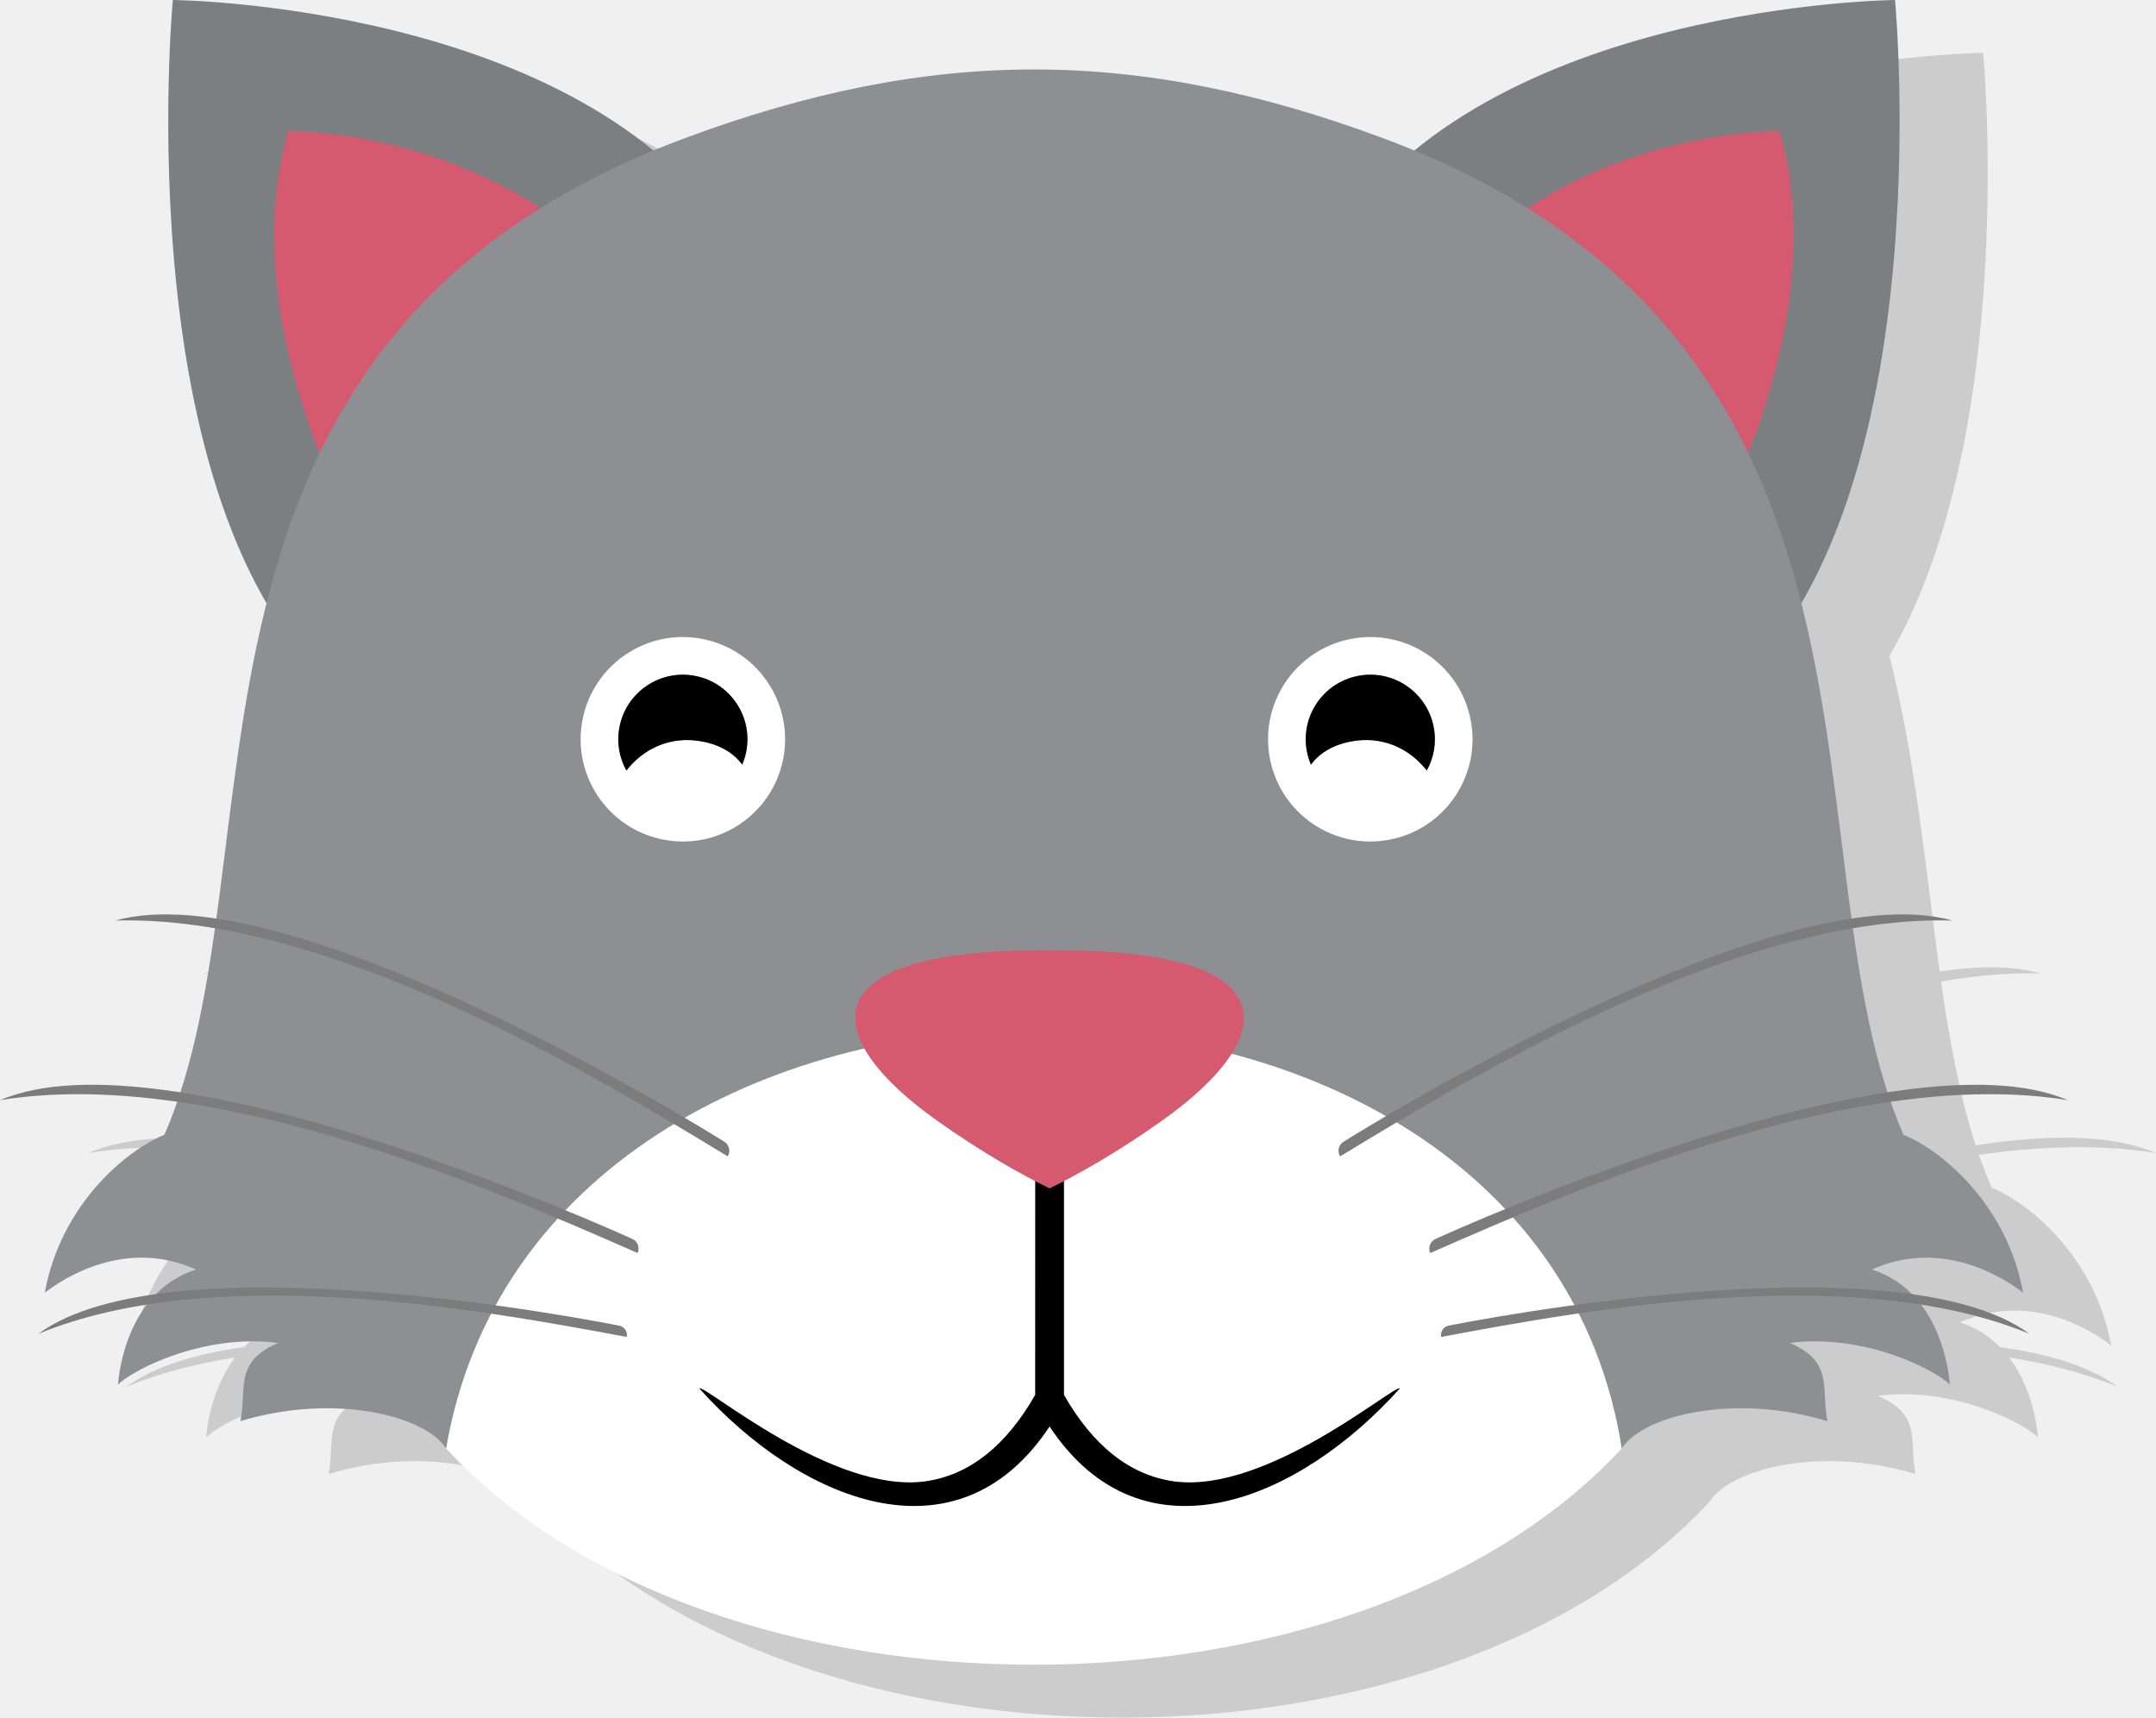
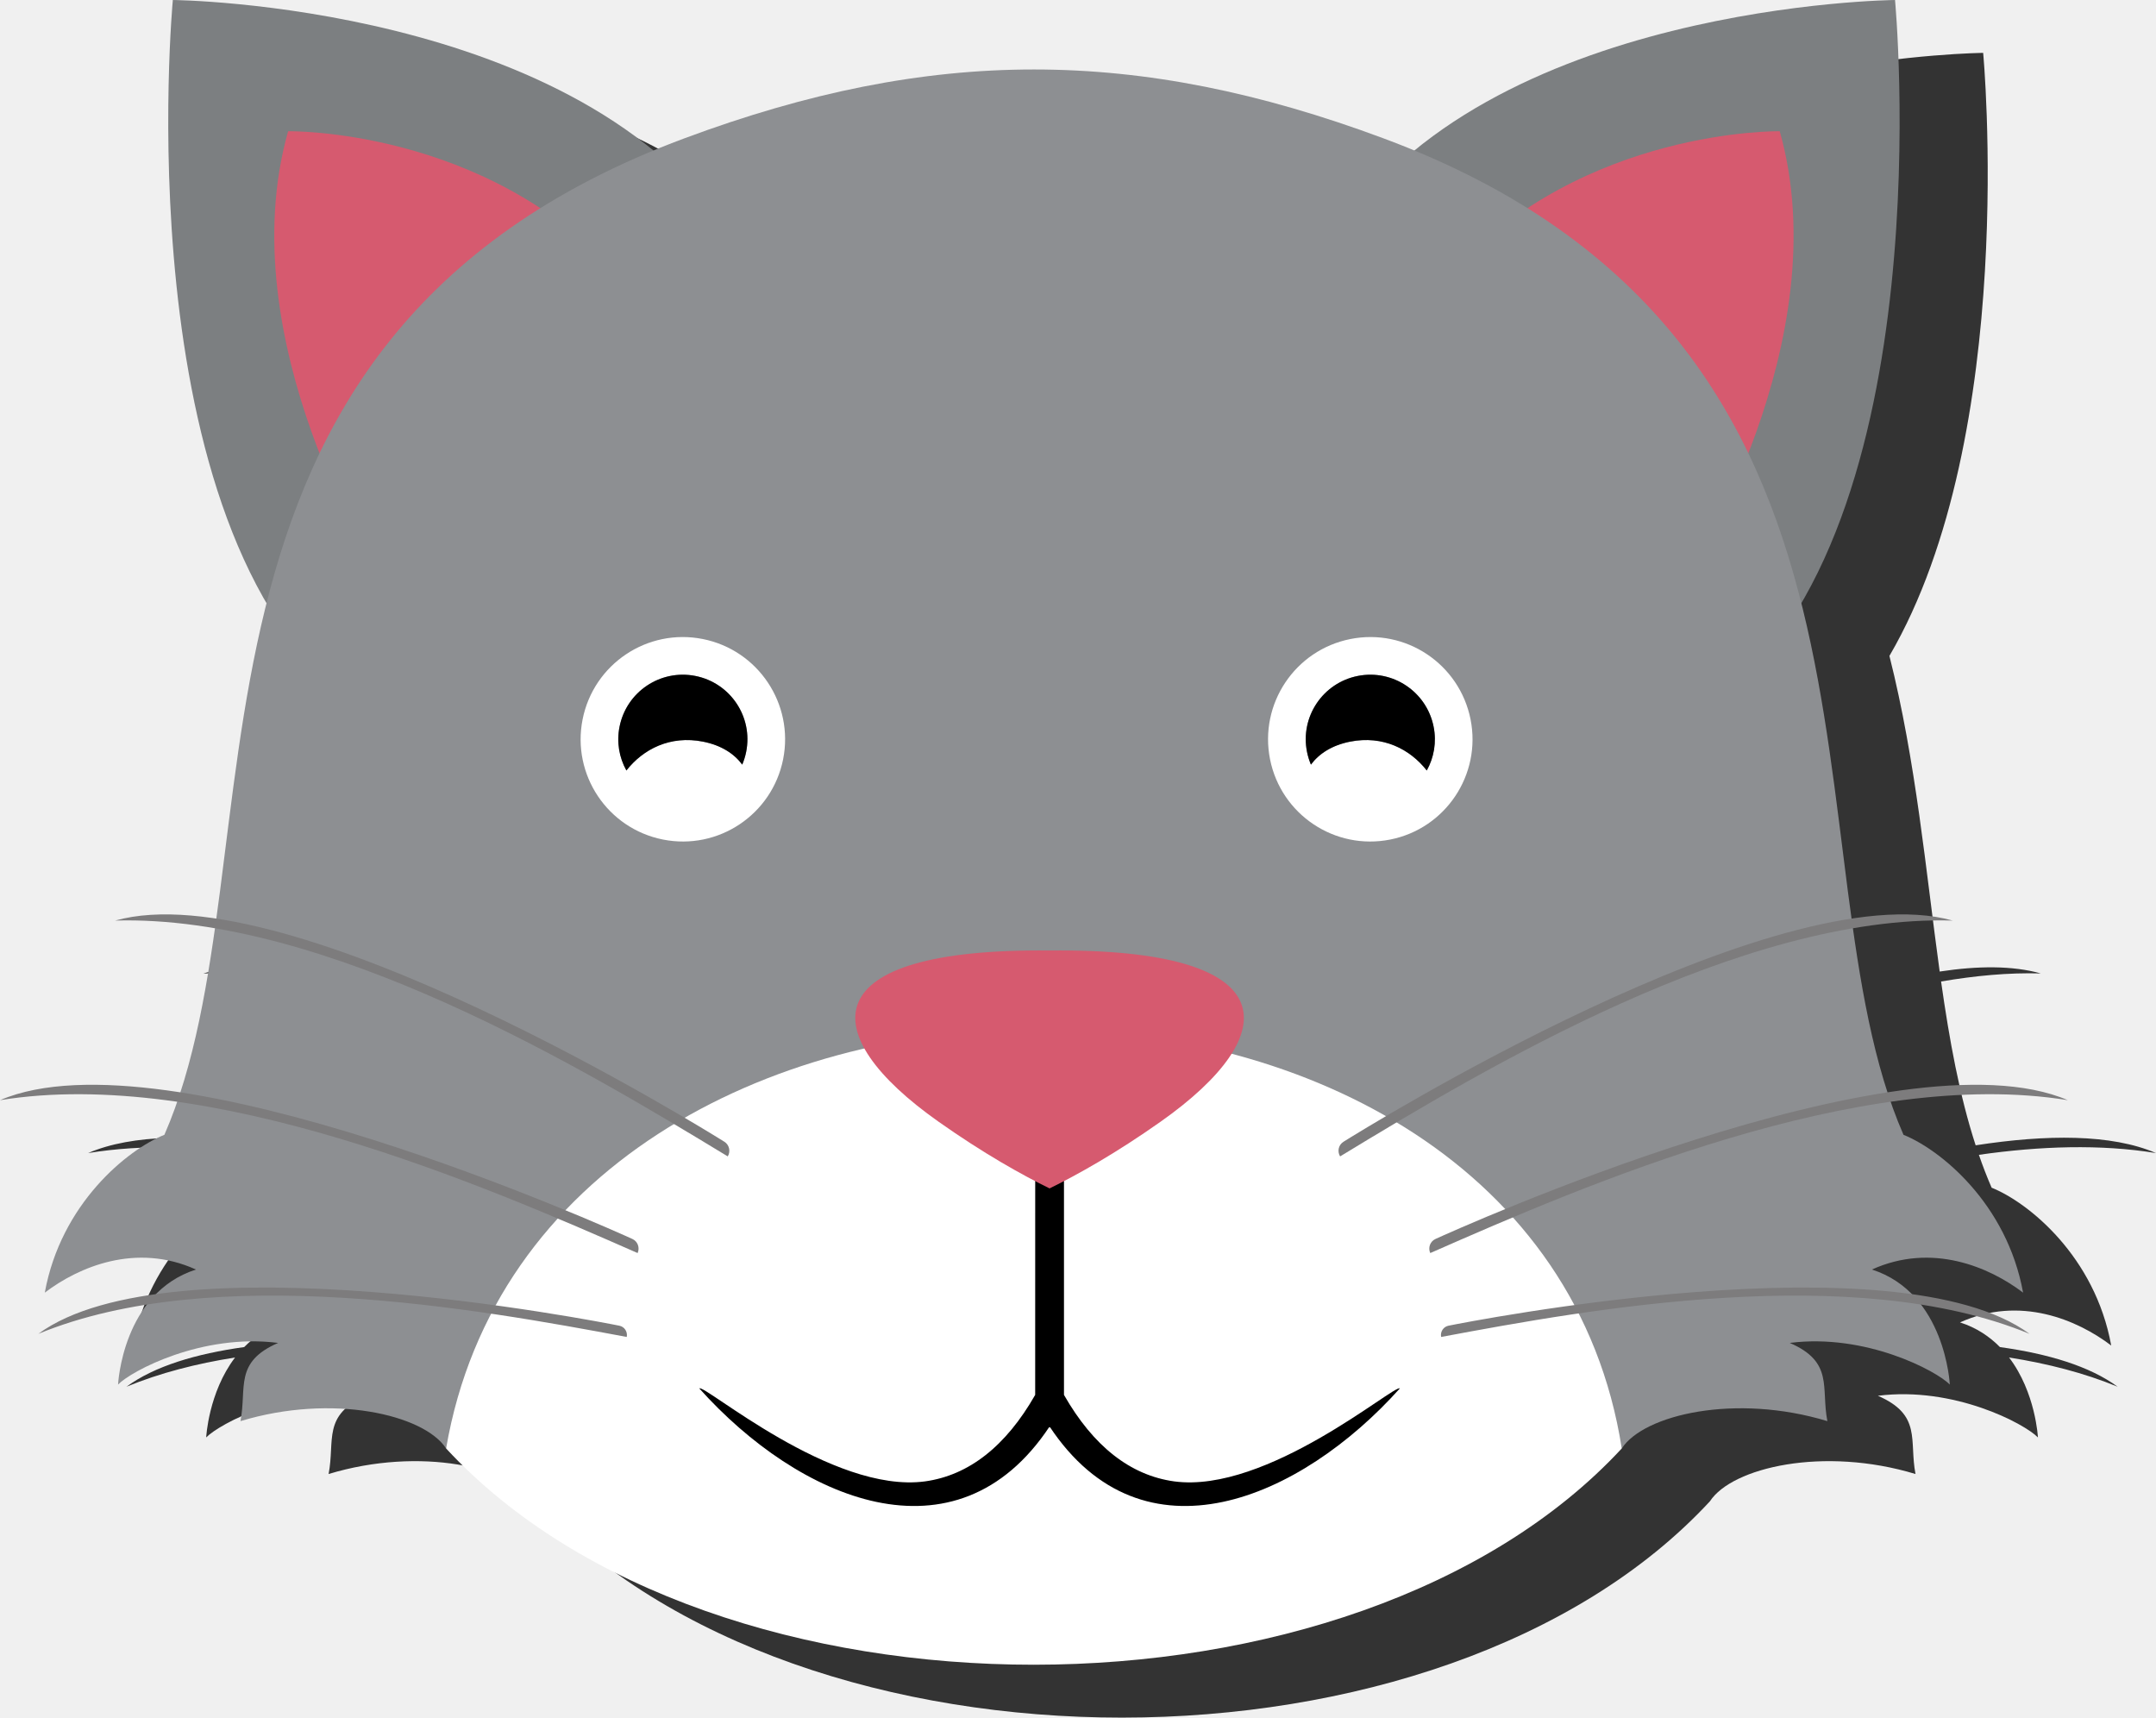
<svg xmlns="http://www.w3.org/2000/svg" width="43.151mm" height="34.375mm" viewBox="0 0 152.896 121.802" id="svg5344" version="1.1">
  <defs id="defs5346" />
  <g id="layer1" transform="translate(159.7777,-482.5322)">
-     <g transform="translate(-910.9311,163.4876)" style="display:inline" id="g5061">
-       <g style="fill:#cccccc" transform="matrix(1.25,0,0,-1.25,769.9634,400.9369)" id="g74">
-         <path d="m 0,0 c -0.222,-0.639 -0.46,-1.263 -0.723,-1.865 -2.097,-0.843 -5.868,-3.902 -6.785,-8.954 1.917,1.459 5.178,2.852 8.577,1.312 -0.944,-0.303 -1.679,-0.807 -2.264,-1.399 -2.73,-0.381 -5.086,-1.08 -6.678,-2.25 1.898,0.782 3.979,1.315 6.16,1.658 -1.512,-1.985 -1.638,-4.535 -1.638,-4.535 0.754,0.777 4.764,2.912 9.081,2.363 -2.51,-1.088 -1.766,-2.532 -2.136,-4.438 5.211,1.58 10.411,0.377 11.667,-1.55 15.135,-16.378 51.563,-16.341 66.699,0 1.257,1.927 6.457,3.13 11.665,1.55 -0.369,1.906 0.378,3.35 -2.134,4.438 4.317,0.549 8.326,-1.586 9.08,-2.363 0,0 -0.126,2.55 -1.637,4.535 2.18,-0.343 4.261,-0.876 6.159,-1.658 -1.591,1.169 -3.948,1.869 -6.677,2.249 -0.585,0.593 -1.32,1.097 -2.265,1.4 3.401,1.54 6.659,0.147 8.578,-1.312 -0.917,5.052 -4.687,8.111 -6.785,8.954 -0.262,0.602 -0.502,1.226 -0.723,1.865 3.481,0.498 6.898,0.612 10.048,0.1 -2.537,1.088 -6.204,1.062 -10.231,0.44 -0.917,2.818 -1.488,5.963 -1.962,9.293 1.925,0.328 3.824,0.509 5.659,0.457 -1.605,0.449 -3.571,0.438 -5.738,0.107 -0.786,5.689 -1.334,11.887 -2.851,17.907 7.355,12.6 5.318,34.21 5.318,34.21 0,0 -17.017,-0.155 -27.262,-8.544 -0.572,0.238 -1.154,0.47 -1.757,0.695 -14.001,5.21 -25.67,5.21 -39.67,0 -0.602,-0.225 -1.184,-0.458 -1.757,-0.695 -10.245,8.388 -27.261,8.544 -27.261,8.544 0,0 -2.038,-21.61 5.319,-34.21 C 3.559,22.284 3.011,16.085 2.224,10.397 0.058,10.728 -1.909,10.739 -3.515,10.29 -1.68,10.342 0.22,10.161 2.145,9.833 1.672,6.503 1.1,3.358 0.184,0.54 -3.845,1.162 -7.512,1.188 -10.048,0.1 -6.898,0.612 -3.481,0.498 0,0" style="fill:#cccccc;fill-opacity:1;fill-rule:evenodd;stroke:none" id="path76" />
+     <g id="g4214">
+       <g style="fill:#333333" transform="matrix(1.25,0,0,-1.25,-140.9677,564.4245)" id="g74">
+         <path d="m 0,0 c -0.222,-0.639 -0.46,-1.263 -0.723,-1.865 -2.097,-0.843 -5.868,-3.902 -6.785,-8.954 1.917,1.459 5.178,2.852 8.577,1.312 -0.944,-0.303 -1.679,-0.807 -2.264,-1.399 -2.73,-0.381 -5.086,-1.08 -6.678,-2.25 1.898,0.782 3.979,1.315 6.16,1.658 -1.512,-1.985 -1.638,-4.535 -1.638,-4.535 0.754,0.777 4.764,2.912 9.081,2.363 -2.51,-1.088 -1.766,-2.532 -2.136,-4.438 5.211,1.58 10.411,0.377 11.667,-1.55 15.135,-16.378 51.563,-16.341 66.699,0 1.257,1.927 6.457,3.13 11.665,1.55 -0.369,1.906 0.378,3.35 -2.134,4.438 4.317,0.549 8.326,-1.586 9.08,-2.363 0,0 -0.126,2.55 -1.637,4.535 2.18,-0.343 4.261,-0.876 6.159,-1.658 -1.591,1.169 -3.948,1.869 -6.677,2.249 -0.585,0.593 -1.32,1.097 -2.265,1.4 3.401,1.54 6.659,0.147 8.578,-1.312 -0.917,5.052 -4.687,8.111 -6.785,8.954 -0.262,0.602 -0.502,1.226 -0.723,1.865 3.481,0.498 6.898,0.612 10.048,0.1 -2.537,1.088 -6.204,1.062 -10.231,0.44 -0.917,2.818 -1.488,5.963 -1.962,9.293 1.925,0.328 3.824,0.509 5.659,0.457 -1.605,0.449 -3.571,0.438 -5.738,0.107 -0.786,5.689 -1.334,11.887 -2.851,17.907 7.355,12.6 5.318,34.21 5.318,34.21 0,0 -17.017,-0.155 -27.262,-8.544 -0.572,0.238 -1.154,0.47 -1.757,0.695 -14.001,5.21 -25.67,5.21 -39.67,0 -0.602,-0.225 -1.184,-0.458 -1.757,-0.695 -10.245,8.388 -27.261,8.544 -27.261,8.544 0,0 -2.038,-21.61 5.319,-34.21 C 3.559,22.284 3.011,16.085 2.224,10.397 0.058,10.728 -1.909,10.739 -3.515,10.29 -1.68,10.342 0.22,10.161 2.145,9.833 1.672,6.503 1.1,3.358 0.184,0.54 -3.845,1.162 -7.512,1.188 -10.048,0.1 -6.898,0.612 -3.481,0.498 0,0" style="fill:#333333;fill-opacity:1;fill-rule:evenodd;stroke:none" id="path76" />
      </g>
-       <g id="g7320" transform="matrix(1.25,0,0,-1.25,0,1000)">
+       <g id="g7320" transform="matrix(1.25,0,0,-1.25,-910.9311,1163.488)">
        <g id="g7282">
          <g transform="translate(642.4609,531.2803)" id="g1318">
            <path id="path1320" style="fill:#7c7f81;fill-opacity:1;fill-rule:evenodd;stroke:none" d="m 0,0 c -8.528,13.283 -31.733,13.484 -31.733,13.484 0,0 -2.826,-29.867 10.114,-39.849 L 0,0 Z" />
          </g>
          <g transform="translate(676.7002,531.2803)" id="g1322">
            <path id="path1324" style="fill:#7c7f81;fill-opacity:1;fill-rule:evenodd;stroke:none" d="m 0,0 c 8.529,13.283 31.734,13.484 31.734,13.484 0,0 2.825,-29.867 -10.113,-39.849 L 0,0 Z" />
          </g>
          <g transform="translate(617.2686,537.3193)" id="g1326">
            <path id="path1328" style="fill:#d65a6f;fill-opacity:1;fill-rule:evenodd;stroke:none" d="M 0,0 C 0,0 11.113,0.198 18.647,-8.053 26.183,-16.303 5.161,-25.16 5.161,-25.16 5.161,-25.16 -3.365,-11.875 0,0" />
          </g>
          <g transform="translate(701.8936,537.3193)" id="g1330">
            <path id="path1332" style="fill:#d65a6f;fill-opacity:1;fill-rule:evenodd;stroke:none" d="m 0,0 c 0,0 -11.112,0.198 -18.649,-8.053 -7.533,-8.25 13.486,-17.107 13.486,-17.107 0,0 8.526,13.285 5.163,25.16" />
          </g>
          <g transform="translate(639.7461,536.915)" id="g1334">
            <path id="path1336" style="fill:#8d8f92;fill-opacity:1;fill-rule:evenodd;stroke:none" d="m 0,0 c -30.975,-11.527 -22.603,-40.748 -29.498,-56.529 -2.098,-0.844 -5.868,-3.903 -6.785,-8.954 1.917,1.459 5.178,2.851 8.577,1.311 -4.176,-1.337 -4.42,-6.525 -4.42,-6.525 0.754,0.776 4.764,2.912 9.081,2.362 -2.511,-1.088 -1.767,-2.531 -2.137,-4.437 5.211,1.58 10.411,0.376 11.667,-1.55 l 0.536,0.788 c 0.036,0.01 0.068,0.022 0.098,0.034 7.151,-6.79 19.136,-10.308 32.715,-10.308 l 0.002,0 c 13.577,0 25.563,3.518 32.715,10.308 0.028,-0.012 0.062,-0.024 0.098,-0.034 l 0.536,-0.788 c 1.256,1.926 6.457,3.13 11.665,1.55 -0.37,1.906 0.378,3.349 -2.134,4.437 4.316,0.55 8.326,-1.586 9.08,-2.362 0,0 -0.244,5.188 -4.42,6.525 3.4,1.54 6.658,0.148 8.578,-1.311 -0.918,5.051 -4.687,8.11 -6.785,8.954 C 62.272,-40.748 70.646,-11.527 39.67,0 25.669,5.211 14,5.211 0,0" />
          </g>
          <g transform="translate(626.2314,462.5928)" id="g1338">
            <path id="path1340" style="fill:#ffffff;fill-opacity:1;fill-rule:evenodd;stroke:none" d="M 0,0 C 15.136,-16.378 51.563,-16.341 66.699,0 61.731,31.771 5.439,31.687 0,0" />
          </g>
          <g transform="translate(660.4687,478.4502)" id="g1342">
            <path id="path1344" style="fill:#000000;fill-opacity:1;fill-rule:evenodd;stroke:none" d="m 0,0 c -0.272,0.015 -0.546,0.023 -0.815,0.027 l -0.002,-12.846 c -1.661,-2.911 -3.761,-4.561 -6.245,-4.906 -5.276,-0.718 -12.543,5.54 -12.809,5.272 5.626,-6.279 14.56,-10.172 19.871,-2.16 5.311,-8.012 14.245,-4.119 19.871,2.16 -0.266,0.268 -7.533,-5.99 -12.809,-5.272 -2.484,0.345 -4.583,1.995 -6.245,4.906 l 0,12.846 C 0.546,0.023 0.272,0.015 0,0" />
          </g>
          <g transform="translate(660.4678,490.8423)" id="g1346">
            <path id="path1348" style="fill:#d65a6f;fill-opacity:1;fill-rule:evenodd;stroke:none" d="m 0,0 c -13.467,0.141 -13.351,-4.736 -6.305,-9.708 2.567,-1.812 4.737,-3.021 6.305,-3.789 1.568,0.768 3.739,1.977 6.306,3.789 C 13.352,-4.736 13.468,0.141 0,0" />
          </g>
          <g transform="translate(637.0967,473.6777)" id="g1350">
            <path id="path1352" style="fill:#7d7c7d;fill-opacity:1;fill-rule:evenodd;stroke:none" d="m 0,0 c 0.137,0.306 0.003,0.662 -0.294,0.798 -1.08,0.49 -26.382,11.949 -35.88,7.875 C -24.345,10.597 -8.768,3.858 0,0" />
          </g>
          <g transform="translate(682.0664,473.6777)" id="g1354">
            <path id="path1356" style="fill:#7d7c7d;fill-opacity:1;fill-rule:evenodd;stroke:none" d="m 0,0 c -0.14,0.306 -0.004,0.662 0.293,0.798 1.078,0.49 26.38,11.949 35.88,7.875 C 24.343,10.597 8.766,3.858 0,0" />
          </g>
          <g transform="translate(642.21,479.1611)" id="g1358">
            <path id="path1360" style="fill:#7d7c7d;fill-opacity:1;fill-rule:evenodd;stroke:none" d="M 0,0 C 0.175,0.285 0.086,0.656 -0.189,0.83 -1.197,1.458 -24.813,16.162 -34.754,13.379 -22.777,13.723 -8.197,4.984 0,0" />
          </g>
          <g transform="translate(676.9521,479.1611)" id="g1362">
            <path id="path1364" style="fill:#7d7c7d;fill-opacity:1;fill-rule:evenodd;stroke:none" d="M 0,0 C -0.176,0.285 -0.088,0.656 0.19,0.83 1.195,1.458 24.812,16.162 34.754,13.379 22.777,13.723 8.198,4.984 0,0" />
          </g>
          <g transform="translate(636.4795,468.918)" id="g1366">
            <path id="path1368" style="fill:#7d7c7d;fill-opacity:1;fill-rule:evenodd;stroke:none" d="M 0,0 C 0.059,0.296 -0.129,0.58 -0.418,0.638 -1.459,0.846 -25.881,5.688 -33.382,0.177 -23.412,4.285 -8.44,1.582 0,0" />
          </g>
          <g transform="translate(682.6836,468.918)" id="g1370">
            <path id="path1372" style="fill:#7d7c7d;fill-opacity:1;fill-rule:evenodd;stroke:none" d="M 0,0 C -0.06,0.296 0.129,0.58 0.415,0.638 1.458,0.846 25.878,5.688 33.38,0.177 23.411,4.285 8.44,1.582 0,0" />
          </g>
          <g transform="translate(636.0713,503.5391)" id="g1374">
            <path id="path1376" style="fill:#ffffff;fill-opacity:1;fill-rule:nonzero;stroke:none" d="M 0,0 C 0.395,1.983 2.322,3.272 4.305,2.878 6.291,2.483 7.58,0.556 7.184,-1.429 7.133,-1.683 7.057,-1.923 6.961,-2.151 6.5,-1.532 5.775,-1.056 4.738,-0.849 2.869,-0.479 1.336,-1.274 0.389,-2.485 -0.018,-1.755 -0.178,-0.882 0,0 m 2.461,-6.402 c 3.141,-0.625 6.193,1.414 6.82,4.555 C 9.904,1.296 7.865,4.347 4.723,4.973 1.582,5.599 -1.469,3.559 -2.096,0.417 -2.721,-2.724 -0.682,-5.777 2.461,-6.402" />
          </g>
          <g transform="translate(640.8096,502.6904)" id="g1378">
            <path id="path1380" style="fill:#000000;fill-opacity:1;fill-rule:nonzero;stroke:none" d="M 0,0 C 1.037,-0.207 1.762,-0.684 2.223,-1.303 2.318,-1.074 2.395,-0.834 2.445,-0.58 2.842,1.404 1.553,3.332 -0.434,3.727 -2.416,4.121 -4.344,2.832 -4.738,0.849 -4.916,-0.033 -4.756,-0.906 -4.35,-1.637 -3.402,-0.426 -1.869,0.369 0,0" />
          </g>
          <g transform="translate(681.8682,501.0537)" id="g1382">
            <path id="path1384" style="fill:#ffffff;fill-opacity:1;fill-rule:nonzero;stroke:none" d="M 0,0 C -0.947,1.211 -2.48,2.006 -4.35,1.637 -5.387,1.43 -6.111,0.953 -6.572,0.334 -6.668,0.562 -6.744,0.803 -6.795,1.057 -7.191,3.041 -5.902,4.969 -3.916,5.363 -1.934,5.758 -0.006,4.469 0.389,2.485 0.566,1.604 0.406,0.73 0,0 M 2.484,2.902 C 1.857,6.044 -1.193,8.084 -4.334,7.458 -7.477,6.832 -9.516,3.781 -8.893,0.639 c 0.627,-3.142 3.68,-5.181 6.821,-4.556 3.142,0.625 5.181,3.679 4.556,6.819" />
          </g>
          <g transform="translate(677.5186,502.6904)" id="g1386">
            <path id="path1388" style="fill:#000000;fill-opacity:1;fill-rule:nonzero;stroke:none" d="m 0,0 c -1.037,-0.207 -1.762,-0.684 -2.223,-1.303 -0.095,0.229 -0.172,0.469 -0.222,0.723 -0.397,1.984 0.892,3.912 2.879,4.307 C 2.416,4.121 4.344,2.832 4.738,0.849 4.916,-0.033 4.756,-0.906 4.35,-1.637 3.402,-0.426 1.869,0.369 0,0" />
          </g>
        </g>
      </g>
    </g>
  </g>
</svg>
